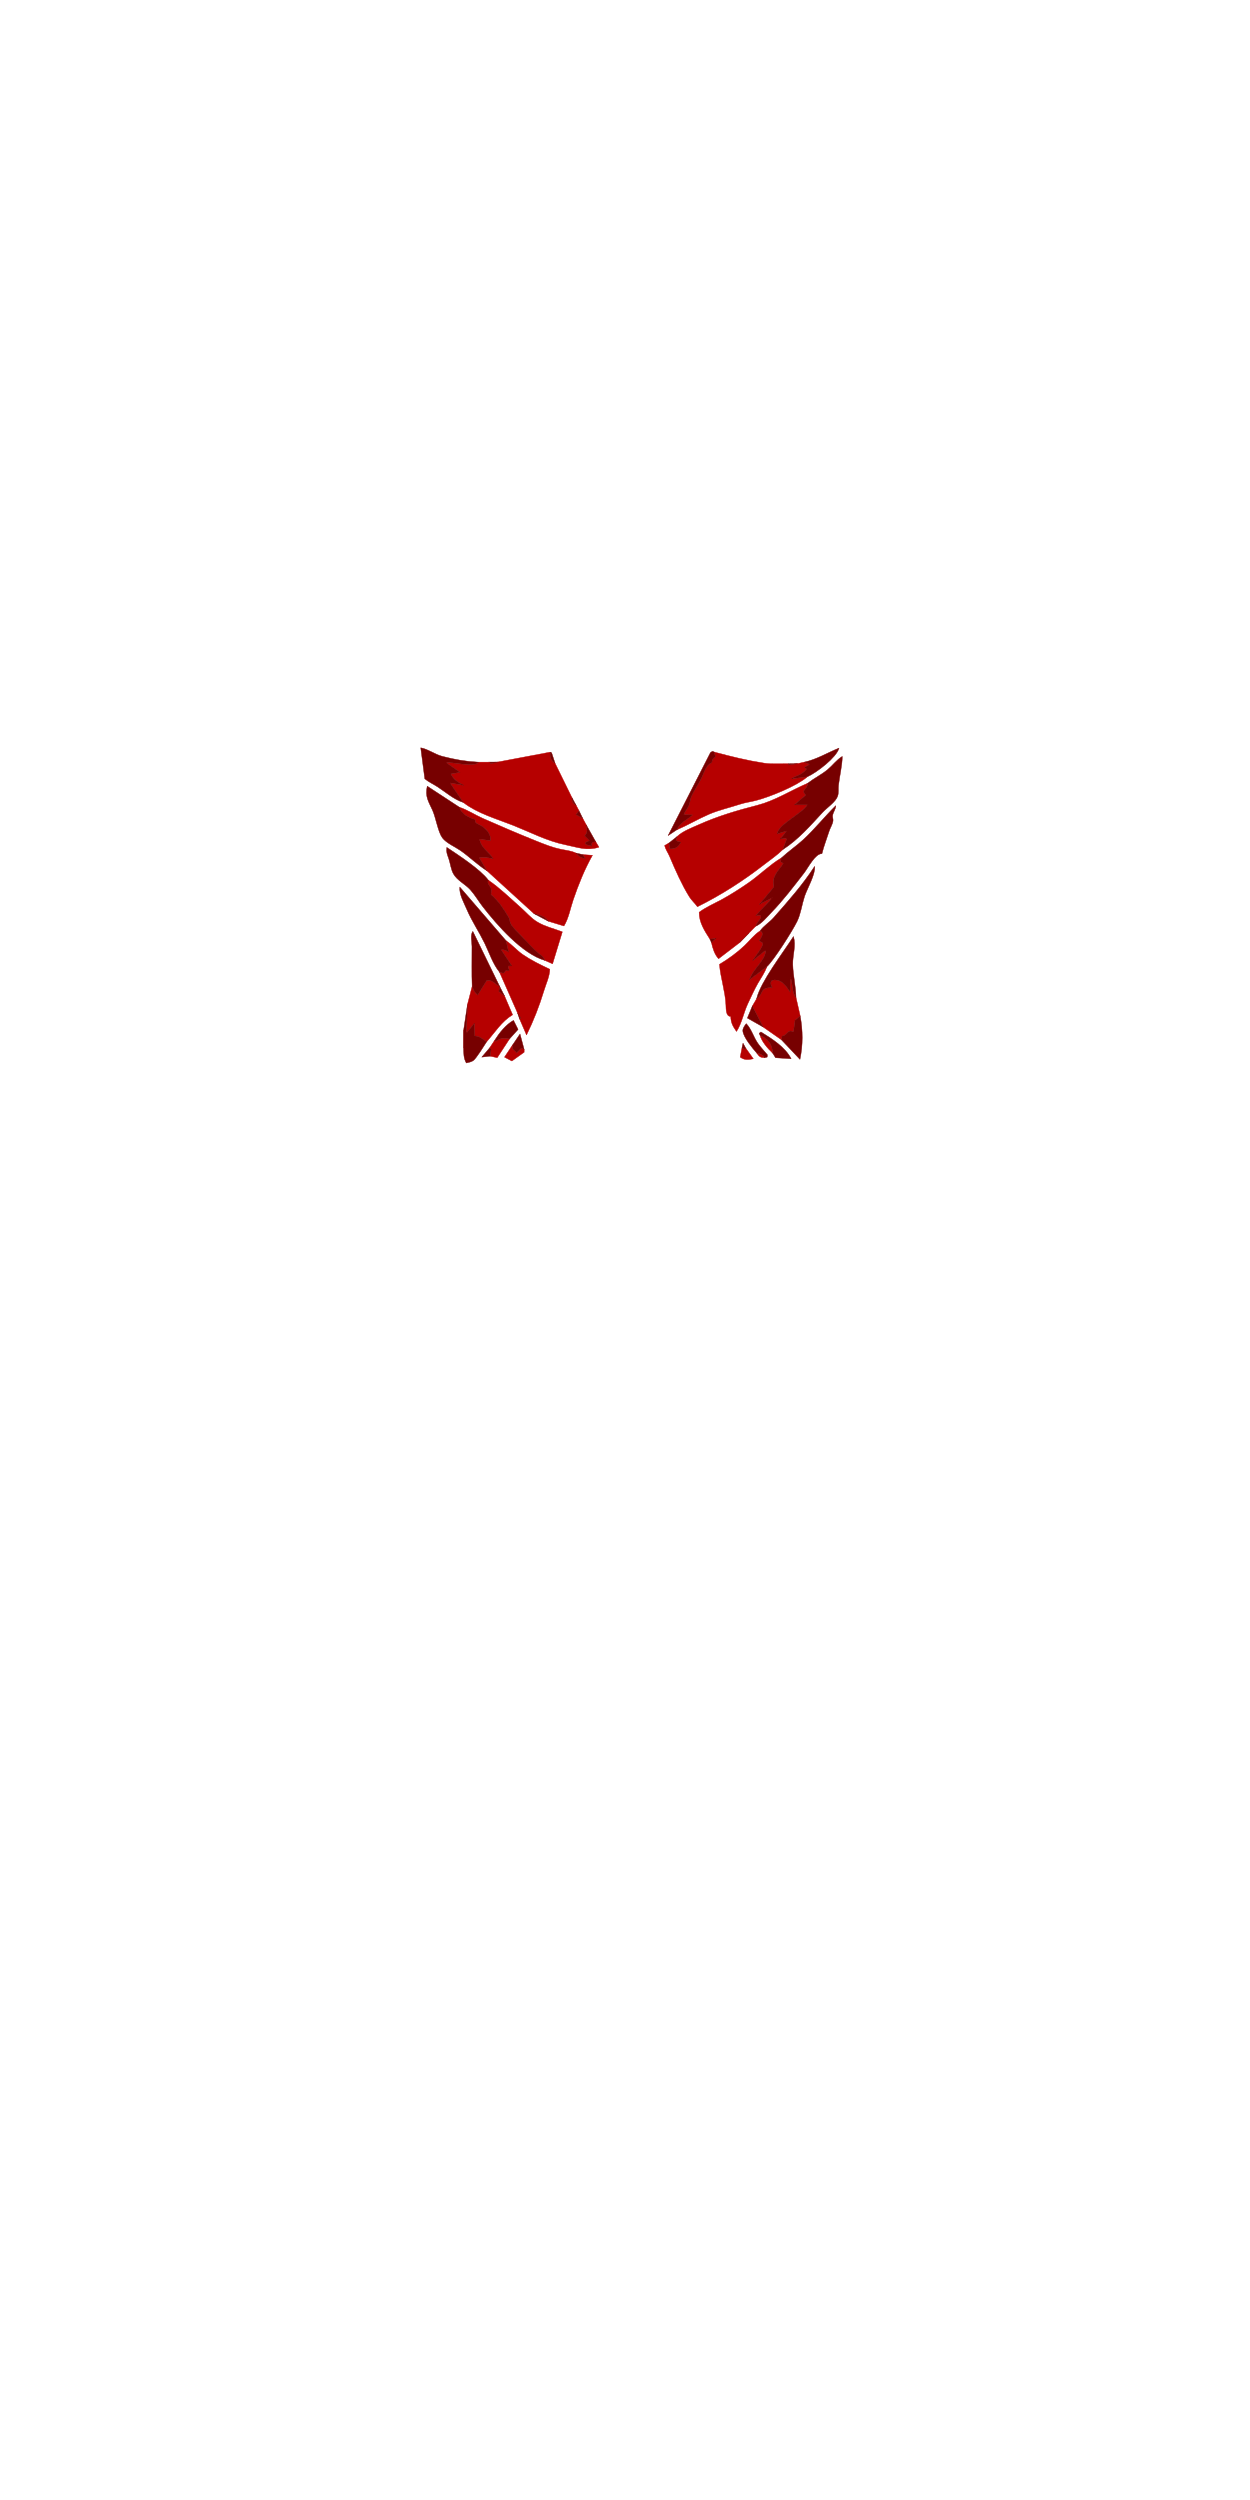
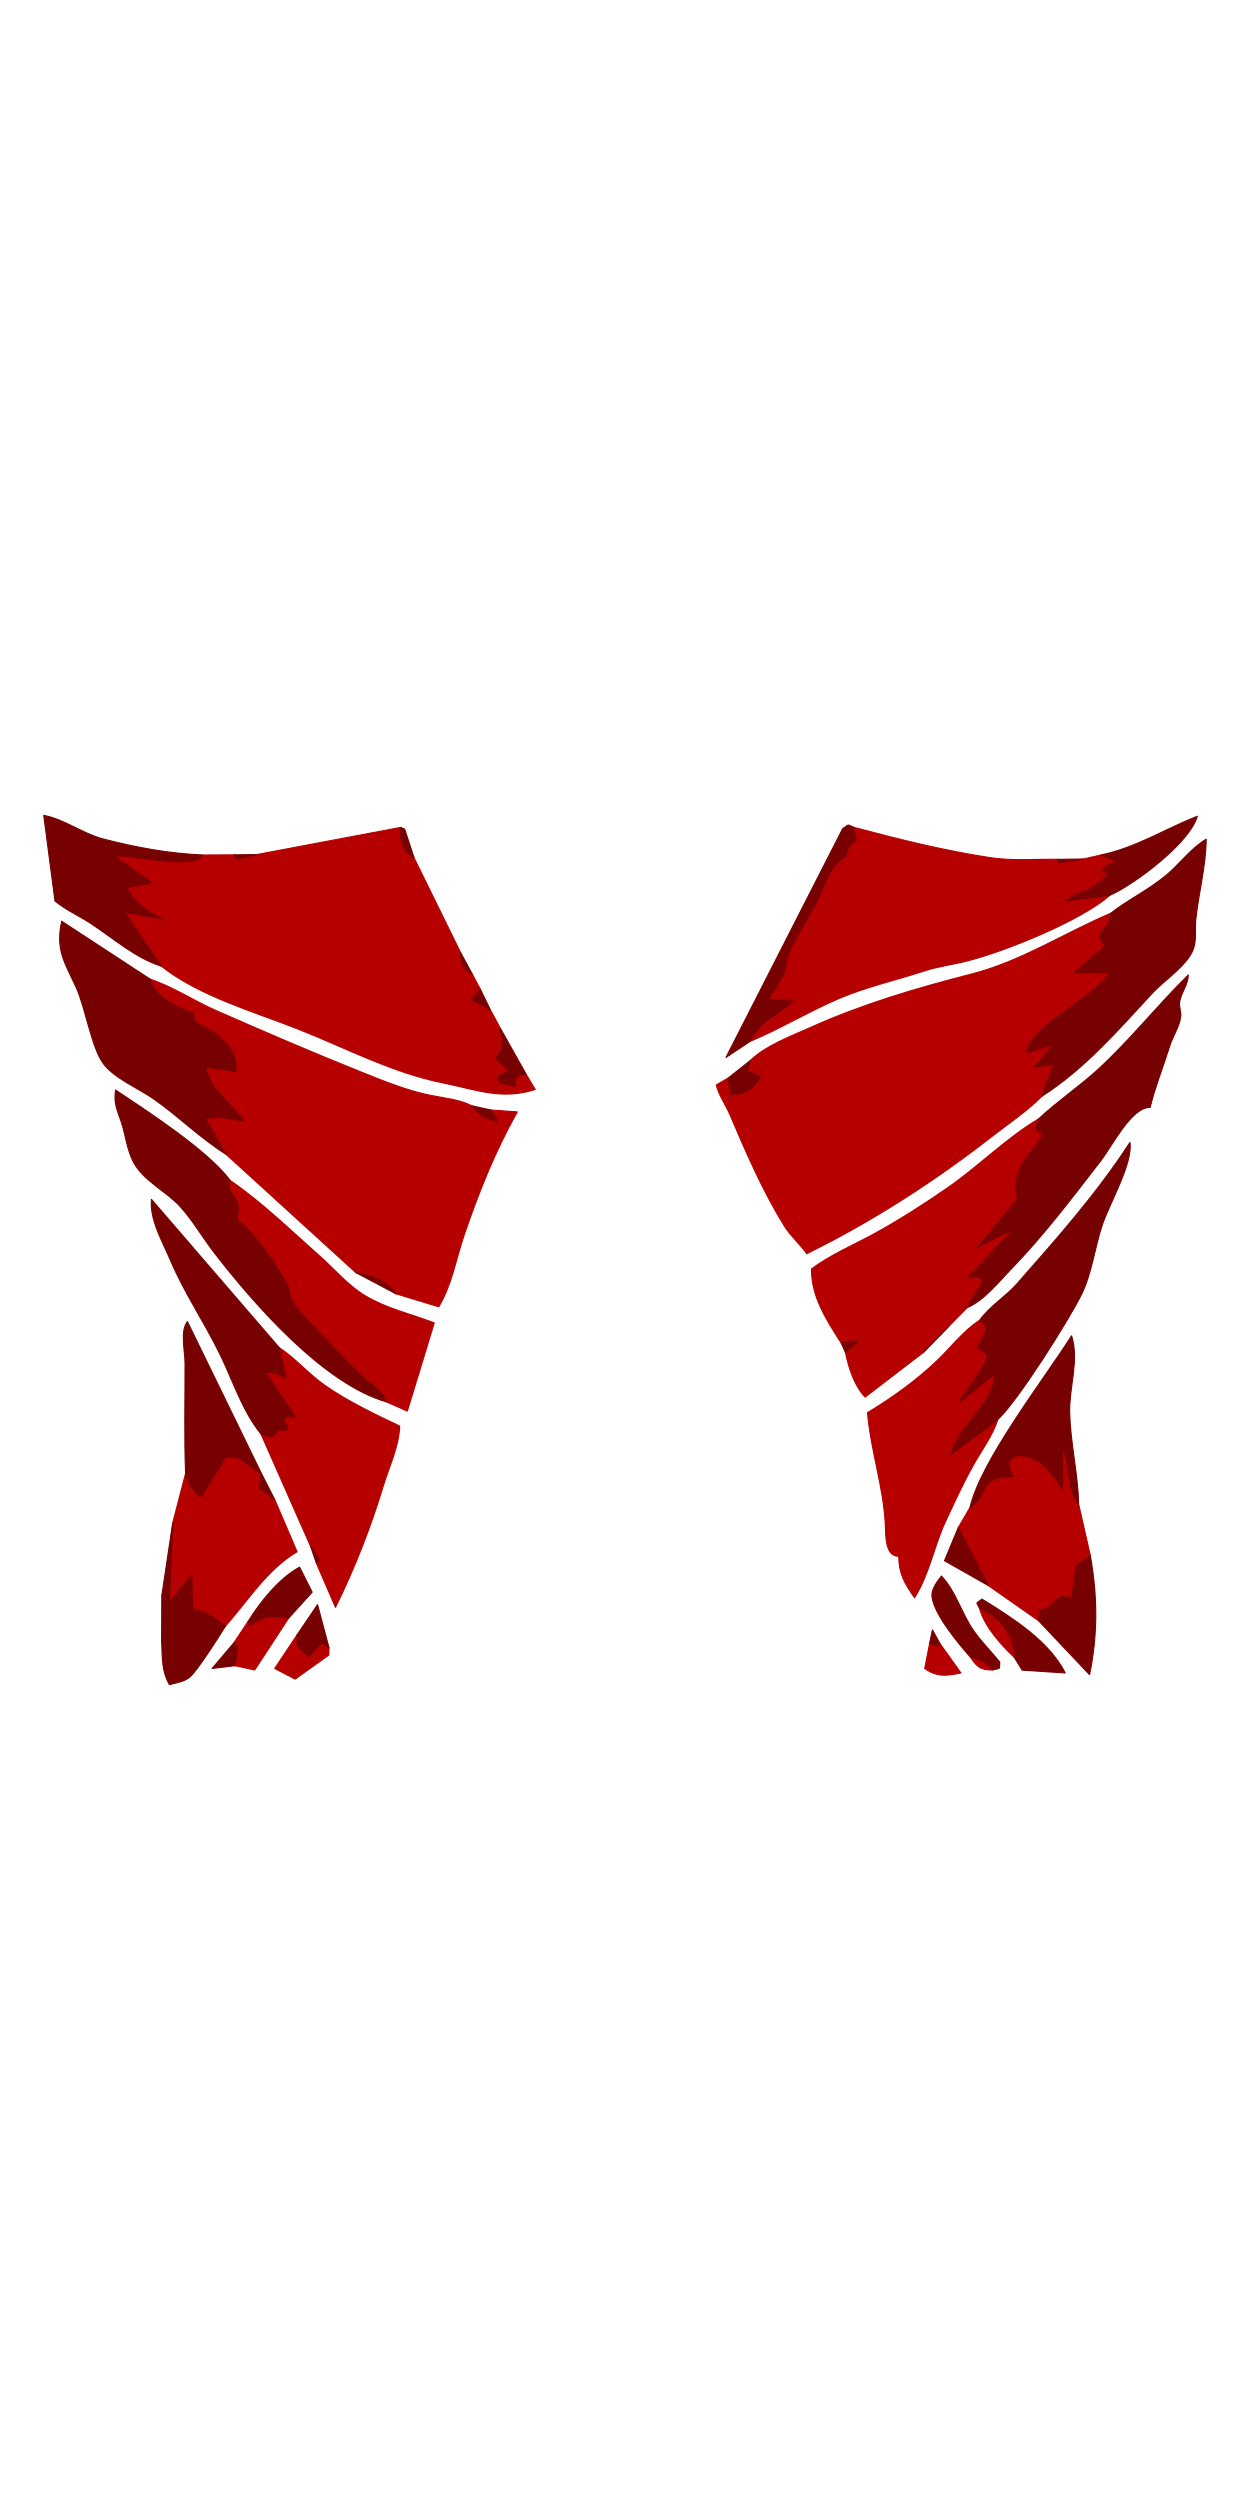
<svg xmlns="http://www.w3.org/2000/svg" viewBox="0 0 768 1536" width="768" height="1536">
-   <path d="M338 462.12C337.85 465.25 338.36 467.34 341.01 468.92C344.46 475.94 347.91 482.96 351.36 489.98C351.43 492.51 351.91 493.46 354 494.85C354.58 495.94 355.17 497.04 355.75 498.13C355.13 498.92 354.5 499.71 353.88 500.5C355.25 501.25 356.62 502 358 502.76C358.75 504.14 359.5 505.53 360.25 506.92C360.6 509.82 361.32 511.15 359.25 513.5C360.25 514.5 361.25 515.5 362.25 516.5C357.21 518.01 360.3 519.28 363.5 519.8C363.58 517.44 363.5 517.41 365.99 517.14C366.66 518.26 367.33 519.38 368 520.5C360.59 522.93 354.77 520.53 347.48 519.05C336.09 516.74 326.14 511.41 315.4 507.14C305.35 503.15 293.26 499.78 284.7 493.04C281.97 489.03 279.23 485.01 276.5 481C279.33 481.5 282.17 482 285 482.5C281.66 480.83 278.58 478.89 277 475.5C278.89 475.17 280.78 474.83 282.67 474.5C279.82 472.5 276.97 470.5 274.13 468.5C278.51 468.11 291.69 471.76 294 468.27C296.32 468.25 298.65 468.24 300.97 468.23C301.15 468.54 301.32 468.86 301.5 469.18C302.98 468.84 304.46 468.5 305.94 468.17C316.63 466.15 327.31 464.14 338 462.12ZM438.89 462.08C448.98 464.77 459.23 467.33 469.54 468.88C474.35 469.6 479.5 469.16 484.34 469.23C484.39 469.49 484.45 469.74 484.5 470C486.36 469.72 488.22 469.45 490.08 469.17C491.42 468.87 492.75 468.56 494.08 468.26C495.22 468.72 496.36 469.19 497.5 469.65C496.98 469.97 494.52 471.02 494.34 471.55C494.23 471.87 495.43 472.11 495.41 472.49C495.37 473.15 493.19 474.78 492.66 475.15C490.62 476.55 488.21 476.91 486.33 478.5C489.57 478.08 492.8 477.66 496.03 477.24C489.7 482.86 472.78 489.69 464.43 491.83C461.15 492.68 457.8 493.07 454.57 494.14C448.36 496.17 441.72 497.66 435.72 500.22C428.96 503.11 422.58 506.99 415.84 509.81C417.98 505.07 421.99 504.1 425.5 500.67C423.71 500.61 421.92 500.56 420.13 500.5C420.92 498.42 422.44 496.82 423.31 494.8C423.98 493.27 423.91 491.58 424.56 490.01C426.31 485.75 429.25 481.86 431.2 477.65C432.9 473.99 433.66 470.42 437.33 468.5C437.56 466.6 437.89 466.16 439.5 465C439.3 464.03 439.1 463.05 438.89 462.08ZM496.16 481.28C496.08 485.44 491.82 484.95 495 488.5C492.69 490.5 490.39 492.5 488.08 494.5C490.72 494.5 493.36 494.5 496 494.5C492.31 500.24 478.04 506.53 477.5 512.33C479.47 511.72 481.44 511.11 483.42 510.5C482.03 512.17 480.64 513.83 479.25 515.5C480.67 515.33 482.08 515.17 483.5 515C482.64 517.33 481.78 519.66 480.93 521.98C477.54 525.38 473.44 528.11 469.64 531.07C456.74 541.1 443.19 549.83 428.5 557.09C427.01 554.99 424.9 553.17 423.55 551C418.78 543.34 414.91 534.43 411.39 526.14C410.38 523.78 408.97 522.01 408.34 519.5C409.23 518.98 410.12 518.47 411 517.95C411.17 519.16 411.33 520.36 411.5 521.57C415.03 521.56 416.56 520.66 418.25 517.5C417.25 517.17 416.25 516.83 415.25 516.5C415.49 515.67 415.73 514.83 415.98 514C419.45 510.68 424.82 508.71 429.24 506.73C440.99 501.45 452.87 497.96 465.31 494.76C476.31 491.93 485.87 485.65 496.16 481.28ZM282.24 495.95C287.19 497.57 291.84 500.69 296.66 502.82C307.56 507.63 318.62 512.38 329.69 516.81C334.47 518.72 339.53 520.78 344.59 521.8C347.75 522.45 350.96 522.69 353.89 524.14C355.38 526.08 357.1 527.2 359.6 527.5C359.11 526.69 358.62 525.88 358.13 525.08C360.08 525.22 362.04 525.36 364 525.5C359.14 534.11 355.44 543.37 352.24 552.7C350.42 558.01 349.43 564.11 346.5 568.92C343.31 567.95 340.12 566.98 336.92 566.01C335.19 563.14 331.3 562.01 328.01 561.28C318.38 552.5 308.75 543.72 299.11 534.94C297.58 532.3 296.04 529.65 294.5 527C297.82 526.26 299.69 527.17 303 527.5C300.06 522.99 295.59 521.02 294.6 515.5C296.84 515.83 299.09 516.17 301.33 516.5C301.68 512.81 299.51 510.09 296.6 507.93C294.57 506.42 291.25 506 292 503.5C288 502.34 283.53 500.12 282.24 495.95ZM480.17 527.05C479.39 529.34 479.2 529.41 481.25 530.5C478.01 535.31 473.86 538.53 475.5 544.88C472.5 548.48 469.5 552.08 466.5 555.69C469.2 554.29 471.9 552.9 474.6 551.5C471.2 555.17 467.8 558.83 464.4 562.5C471.19 561.43 465.12 566.06 464.21 569.13C462.85 570.52 461.49 571.9 460.13 573.28C458.23 575.23 456.34 577.17 454.44 579.12C450.12 582.43 445.81 585.73 441.5 589.04C439.13 586.58 437.83 582.58 437.12 579.11C438.08 578.24 439.04 577.37 440 576.5C438.72 576.67 437.45 576.83 436.17 577C432.8 571.74 429.52 566.69 429.55 560.5C433.72 557.36 438.7 555.27 443.29 552.78C448.93 549.7 454.6 546.07 459.88 542.41C466.8 537.62 472.97 531.32 480.17 527.05ZM300.04 540.78C307.09 545.6 313.51 551.9 319.92 557.56C323.29 560.54 326.18 564.08 330.07 566.43C334.93 569.37 340.3 570.5 345.5 572.52C343.5 579.07 341.5 585.62 339.5 592.17C337.94 591.48 336.38 590.78 334.82 590.09C333.83 587.24 331.41 586.34 329.22 584.26C325.31 580.57 321.74 576.35 317.93 572.55C316.5 571.12 314.31 568.89 313.54 567.01C313.08 565.87 313.34 564.97 312.64 563.77C309.52 558.48 306.36 553.58 301.63 549.5C301.63 548.6 301.97 547.48 301.84 546.57C301.45 543.89 298.91 543.34 300.04 540.78ZM466.98 571.96C469.85 573.33 467.71 575.63 466.5 578C466.82 578.27 468.42 579.09 468.63 579.58C469.32 581.23 463.23 588.44 462.5 590.25C465.17 588.1 467.83 585.95 470.5 583.8C470.16 590.41 462.26 595.51 460.5 601.92C464.03 599.28 467.56 596.65 471.08 594.01C469.9 597.65 467.51 600.81 465.63 604.16C463.35 608.21 461.34 612.62 459.38 616.83C456.88 622.21 455.71 628.83 452.5 633.74C450.29 630.52 449.05 628.51 448.98 624.5C445.92 624.54 446.11 619.89 446 617.5C445.6 608.95 442.72 600.89 442.03 592.5C447.44 589.27 452.89 585.33 457.46 580.98C460.59 578.01 463.37 574.25 466.98 571.96ZM310.96 578.02C314.59 580.39 317.52 583.91 321.11 586.42C326.17 589.94 332.23 592.86 337.8 595.5C337.66 600.02 335.53 604.3 334.21 608.65C331.29 618.22 327.91 626.88 323.5 635.88C322.07 632.58 320.65 629.29 319.22 625.99C319.48 625.83 319.74 625.66 320 625.5C319.32 624.44 318.64 623.38 317.97 622.33C314.27 613.96 310.58 605.59 306.88 597.22C307.42 597.4 308.84 597.99 309.4 597.85C310.17 597.66 310.15 596.7 310.82 596.39C311.34 596.16 312.48 596.83 312.75 596.18C313.12 595.28 311.51 594.28 312.51 593.48C312.63 593.39 314.23 593.51 314.5 593.44C312.32 590.13 310.13 586.81 307.95 583.5C309.97 583.45 310.64 583.79 312.5 585C311.99 582.67 311.48 580.35 310.96 578.02ZM489.07 612.9C489.93 616.68 490.79 620.47 491.65 624.25C490.6 625.08 489.55 625.92 488.5 626.75C488.17 629.13 487.83 631.5 487.5 633.88C483.46 632.29 484.48 635.71 480.5 636.63C480.38 637.37 480.26 638.11 480.14 638.86C476.4 636.24 472.66 633.63 468.93 631.02C466.71 626.71 464.48 622.4 462.26 618.1C463.13 616.62 463.99 615.14 464.86 613.66C469.57 610.56 466.24 606.72 474.5 606.75C472.71 603.96 473.39 601.43 477.31 602.18C481.21 602.92 483.52 606.65 485.5 609.67C485.5 606.51 485.5 603.36 485.5 600.2C487.32 604.34 486.28 609.48 489.07 612.9ZM307 606.07C306.84 607.11 306.67 608.16 306.5 609.2C307.65 610.09 308.81 610.99 309.96 611.88C311.62 615.75 313.28 619.63 314.94 623.5C308.24 627.47 304 634.42 298.99 640.06C296.23 638.23 294.89 636.61 291.67 636.5C291.61 633.89 291.56 631.28 291.5 628.67C289.83 630.71 288.17 632.76 286.5 634.8C286.74 628.9 286.98 623 287.23 617.1C288.18 613.41 289.14 609.73 290.1 606.04C291.08 608.34 291.36 609.72 293.5 611.33C295.33 608.39 297.17 605.44 299 602.5C302.97 601.8 303.64 604.55 307 606.07ZM284.85 632.98C284.83 636.6 284.81 640.22 284.79 643.84C284.81 640.22 284.83 636.6 284.85 632.98ZM466.98 636.08C471.9 638.28 474.49 641.61 474.74 647.04C471.76 644.25 468.02 640.04 466.98 636.08ZM313.04 638.31C310.53 642.15 308.01 646 305.5 649.84C304.05 649.52 302.6 649.2 301.14 648.89C301.35 647.42 301.55 645.96 301.75 644.5C301.45 644.28 301.15 644.05 300.84 643.83C301.9 642.24 302.95 640.65 304 639.07C304.17 639.34 304.33 639.61 304.5 639.88C307.82 637.64 309.25 637.64 313.04 638.31ZM314.94 642.03C314.96 642.85 314.98 643.68 315 644.5C315.83 645.27 316.67 646.03 317.5 646.8C318.5 645.82 319.5 644.83 320.5 643.85C321.02 644.2 321.53 644.55 322.05 644.9C322.04 645.43 322.03 645.97 322.03 646.5C319.52 648.29 317.01 650.09 314.5 651.88C312.99 651.09 311.47 650.29 309.96 649.5C311.62 647.01 313.28 644.52 314.94 642.03ZM455.88 643.86C456.42 644.1 456.96 644.34 457.5 644.58C457.73 644.38 457.96 644.18 458.18 643.97C459.74 646.15 461.29 648.32 462.84 650.5C459.65 651.17 457.48 651.46 454.78 649.5C455.15 647.62 455.51 645.74 455.88 643.86ZM465 647.03C467.26 647.43 468.45 647.96 469.89 649.84C467.25 649.85 466.45 649.21 465 647.03Z" fill="#b60000" fill-rule="evenodd" stroke="#b60000" stroke-width="0.25" stroke-linejoin="round" />
-   <path d="M294 468.27C291.69 471.76 278.51 468.11 274.13 468.5C276.97 470.5 279.82 472.5 282.67 474.5C280.78 474.83 278.89 475.17 277 475.5C278.58 478.89 281.66 480.83 285 482.5C282.17 482 279.33 481.5 276.5 481C279.23 485.01 281.97 489.03 284.7 493.04C278.73 491.1 274.14 486.9 268.98 483.52C266.32 481.78 263.45 480.53 261 478.5C260.17 472.15 259.33 465.79 258.5 459.44C263.01 460.26 267.15 463.5 271.76 464.7C279.2 466.62 286.28 467.93 294 468.27ZM496.03 477.24C492.8 477.66 489.57 478.08 486.33 478.5C488.21 476.91 490.62 476.55 492.66 475.15C493.19 474.78 495.37 473.15 495.41 472.49C495.43 472.11 494.23 471.87 494.34 471.55C494.52 471.02 496.98 469.97 497.5 469.65C496.36 469.19 495.22 468.72 494.08 468.26C501.84 466.62 508.28 462.5 515.5 459.63C513.96 465.39 501.67 474.76 496.03 477.24ZM438.89 462.08C439.1 463.05 439.3 464.03 439.5 465C437.89 466.16 437.56 466.6 437.33 468.5C433.66 470.42 432.9 473.99 431.2 477.65C429.25 481.86 426.31 485.75 424.56 490.01C423.91 491.58 423.98 493.27 423.31 494.8C422.44 496.82 420.92 498.42 420.13 500.5C421.92 500.56 423.71 500.61 425.5 500.67C421.99 504.1 417.98 505.07 415.84 509.81C414.06 511 412.28 512.18 410.5 513.37C419.17 496.38 427.83 479.39 436.5 462.4C437.93 461.57 437.33 461.27 438.89 462.08ZM338 462.12C338.3 462.25 338.61 462.37 338.91 462.5C339.61 464.64 340.31 466.78 341.01 468.92C338.36 467.34 337.85 465.25 338 462.12ZM480.93 521.98C481.78 519.66 482.64 517.33 483.5 515C482.08 515.17 480.67 515.33 479.25 515.5C480.64 513.83 482.03 512.17 483.42 510.5C481.44 511.11 479.47 511.72 477.5 512.33C478.04 506.53 492.31 500.24 496 494.5C493.36 494.5 490.72 494.5 488.08 494.5C490.39 492.5 492.69 490.5 495 488.5C491.82 484.95 496.08 485.44 496.16 481.28C500.08 478.23 504.55 476.09 508.4 472.93C511.6 470.31 513.97 466.85 517.5 464.74C517.42 470.64 515.84 476.6 515.18 482.51C514.94 484.7 515.38 487.09 514.64 489.19C513.38 492.79 508.08 496.24 505.51 499.02C497.96 507.18 490.4 515.95 480.93 521.98ZM300.97 468.23C302.63 468.21 304.28 468.19 305.94 468.17C304.46 468.5 302.98 468.84 301.5 469.18C301.32 468.86 301.15 468.54 300.97 468.23ZM484.34 469.23C486.26 469.21 488.17 469.19 490.08 469.17C488.22 469.45 486.36 469.72 484.5 470C484.45 469.74 484.39 469.49 484.34 469.23ZM282.24 495.95C283.53 500.12 288 502.34 292 503.5C291.25 506 294.57 506.42 296.6 507.93C299.51 510.09 301.68 512.81 301.33 516.5C299.09 516.17 296.84 515.83 294.6 515.5C295.59 521.02 300.06 522.99 303 527.5C299.69 527.17 297.82 526.26 294.5 527C296.04 529.65 297.58 532.3 299.11 534.94C293.37 531.37 288.49 526.43 282.92 522.56C279.63 520.27 274.17 517.98 271.78 514.74C269.13 511.16 267.78 502.26 265.72 497.75C263.22 492.29 261.07 489.44 262.5 483.03C269.08 487.33 275.66 491.64 282.24 495.95ZM351.36 489.98C352.24 491.6 353.12 493.22 354 494.85C351.91 493.46 351.43 492.51 351.36 489.98ZM464.21 569.13C465.12 566.06 471.19 561.43 464.4 562.5C467.8 558.83 471.2 555.17 474.6 551.5C471.9 552.9 469.2 554.29 466.5 555.69C469.5 552.08 472.5 548.48 475.5 544.88C473.86 538.53 478.01 535.31 481.25 530.5C479.2 529.41 479.39 529.34 480.17 527.05C484.37 523.09 489.22 519.87 493.46 515.97C500.62 509.38 506.59 501.79 513.5 495C513.44 497.26 511.96 498.74 511.57 501C511.38 502.1 511.97 503.17 511.81 504.34C511.53 506.5 510.01 508.71 509.37 510.8C507.96 515.35 506.11 519.89 505 524.5C500.86 524.37 496.49 533.18 493.98 536.42C487.58 544.67 481.31 553.01 474.02 560.52C471.13 563.5 468 567.53 464.21 569.13ZM355.75 498.13C356.5 499.67 357.25 501.21 358 502.76C356.62 502 355.25 501.25 353.88 500.5C354.5 499.71 355.13 498.92 355.75 498.13ZM360.25 506.92C362.17 510.32 364.08 513.73 365.99 517.14C363.5 517.41 363.58 517.44 363.5 519.8C360.3 519.28 357.21 518.01 362.25 516.5C361.25 515.5 360.25 514.5 359.25 513.5C361.32 511.15 360.6 509.82 360.25 506.92ZM415.98 514C415.73 514.83 415.49 515.67 415.25 516.5C416.25 516.83 417.25 517.17 418.25 517.5C416.56 520.66 415.03 521.56 411.5 521.57C411.33 520.36 411.17 519.16 411 517.95C412.66 516.63 414.32 515.32 415.98 514ZM300.04 540.78C298.91 543.34 301.45 543.89 301.84 546.57C301.97 547.48 301.63 548.6 301.63 549.5C306.36 553.58 309.52 558.48 312.64 563.77C313.34 564.97 313.08 565.87 313.54 567.01C314.31 568.89 316.5 571.12 317.93 572.55C321.74 576.35 325.31 580.57 329.22 584.26C331.41 586.34 333.83 587.24 334.82 590.09C320.82 586.1 305.3 568.24 296.54 556.94C293.94 553.59 291.76 549.74 288.91 546.6C285.86 543.24 280.85 540.93 278.59 536.88C277.06 534.15 276.75 530.65 275.76 527.71C274.8 524.88 274.08 523.63 274.5 520.63C281.62 525.38 295.14 534.15 300.04 540.78ZM353.89 524.14C355.3 524.45 356.71 524.76 358.13 525.08C358.62 525.88 359.11 526.69 359.6 527.5C357.1 527.2 355.38 526.08 353.89 524.14ZM471.08 594.01C467.56 596.65 464.03 599.28 460.5 601.92C462.26 595.51 470.16 590.41 470.5 583.8C467.83 585.95 465.17 588.1 462.5 590.25C463.23 588.44 469.32 581.23 468.63 579.58C468.42 579.09 466.82 578.27 466.5 578C467.71 575.63 469.85 573.33 466.98 571.96C469.22 568.8 472.73 566.74 475.32 563.81C484.19 553.75 493.2 543.61 500.5 532.31C501.19 536.94 495.94 545.89 494.31 550.76C492.64 555.77 492.03 561.47 489.68 566.21C486.8 572.03 475.47 589.97 471.08 594.01ZM310.96 578.02C311.48 580.35 311.99 582.67 312.5 585C310.64 583.79 309.97 583.45 307.95 583.5C310.13 586.81 312.32 590.13 314.5 593.44C314.23 593.51 312.63 593.39 312.51 593.48C311.51 594.28 313.12 595.28 312.75 596.18C312.48 596.83 311.34 596.16 310.82 596.39C310.15 596.7 310.17 597.66 309.4 597.85C308.84 597.99 307.42 597.4 306.88 597.22C302.9 592.41 300.58 585.32 297.84 579.65C294.39 572.52 289.88 565.97 286.8 558.71C285.01 554.51 282.05 549.46 282.5 545C291.99 556.01 301.48 567.02 310.96 578.02ZM328.01 561.28C331.3 562.01 335.19 563.14 336.92 566.01C333.95 564.43 330.98 562.86 328.01 561.28ZM307 606.07C303.64 604.55 302.97 601.8 299 602.5C297.17 605.44 295.33 608.39 293.5 611.33C291.36 609.72 291.08 608.34 290.1 606.04C289.79 597.89 290 589.66 289.98 581.5C289.97 578.65 288.85 574.45 290.5 572.22C296 583.5 301.5 594.79 307 606.07ZM460.13 573.28C458.23 575.23 456.34 577.17 454.44 579.12C456.34 577.17 458.23 575.23 460.13 573.28ZM489.07 612.9C486.28 609.48 487.32 604.34 485.5 600.2C485.5 603.36 485.5 606.51 485.5 609.67C483.52 606.65 481.21 602.92 477.31 602.18C473.39 601.43 472.71 603.96 474.5 606.75C466.24 606.72 469.57 610.56 464.86 613.66C467.26 603.2 481.32 585.14 487.5 575.39C489.22 580.85 486.94 586.82 487.07 592.5C487.23 599.3 488.92 606.07 489.07 612.9ZM437.12 579.11C436.81 578.41 436.49 577.7 436.17 577C437.45 576.83 438.72 576.67 440 576.5C439.04 577.37 438.08 578.24 437.12 579.11ZM307 606.07C307.99 608.01 308.98 609.94 309.96 611.88C308.81 610.99 307.65 610.09 306.5 609.2C306.67 608.16 306.84 607.11 307 606.07ZM287.23 617.1C286.98 623 286.74 628.9 286.5 634.8C288.17 632.76 289.83 630.71 291.5 628.67C291.56 631.28 291.61 633.89 291.67 636.5C294.89 636.61 296.23 638.23 298.99 640.06C297.63 642.27 292.62 650.17 290.98 651.47C289.72 652.47 287.98 652.71 286.5 653.1C284.79 650.12 284.93 647.23 284.79 643.84C284.81 640.22 284.83 636.6 284.85 632.98C285.64 627.69 286.43 622.39 287.23 617.1ZM462.26 618.1C464.48 622.4 466.71 626.71 468.93 631.02C465.68 629.18 462.43 627.34 459.18 625.5C460.21 623.03 461.23 620.56 462.26 618.1ZM317.97 622.33C318.64 623.38 319.32 624.44 320 625.5C319.74 625.66 319.48 625.83 319.22 625.99C318.8 624.77 318.38 623.55 317.97 622.33ZM491.65 624.25C493.27 633.22 493.37 641.92 491.5 650.88C487.71 646.87 483.93 642.86 480.14 638.86C480.26 638.11 480.38 637.37 480.5 636.63C484.48 635.71 483.46 632.29 487.5 633.88C487.83 631.5 488.17 629.13 488.5 626.75C489.55 625.92 490.6 625.08 491.65 624.25ZM313.04 638.31C309.25 637.64 307.82 637.64 304.5 639.88C304.33 639.61 304.17 639.34 304 639.07C306.79 634.6 310.86 629.48 315.5 626.93C316.43 628.79 317.37 630.64 318.3 632.5C316.55 634.44 314.79 636.37 313.04 638.31ZM469.89 649.84C468.45 647.96 467.26 647.43 465 647.03C462.42 644.12 456.79 637.4 456.4 633.47C456.23 631.79 457.59 630.1 458.5 628.92C461.71 632.31 462.93 637.08 465.56 640.92C467.25 643.39 469.59 645.75 471.5 648.08C471.32 649.93 471.85 649.3 469.89 649.84ZM474.74 647.04C474.49 641.61 471.9 638.28 466.98 636.08C466.07 634.33 466.26 635.25 467.5 634.03C474.18 638.15 482.44 643.32 486.08 650.5C482.88 650.29 479.69 650.09 476.5 649.88C475.91 648.94 475.33 647.99 474.74 647.04ZM322.05 644.9C321.53 644.55 321.02 644.2 320.5 643.85C319.5 644.83 318.5 645.82 317.5 646.8C316.67 646.03 315.83 645.27 315 644.5C314.98 643.68 314.96 642.85 314.94 642.03C316.46 639.78 317.98 637.53 319.5 635.28C320.35 638.48 321.2 641.69 322.05 644.9ZM458.18 643.97C457.96 644.18 457.73 644.38 457.5 644.58C456.96 644.34 456.42 644.1 455.88 643.86C456.08 642.88 456.29 641.9 456.5 640.92C457.06 641.94 457.62 642.95 458.18 643.97ZM300.84 643.83C301.15 644.05 301.45 644.28 301.75 644.5C301.55 645.96 301.35 647.42 301.14 648.89C299.43 649.09 297.72 649.3 296.01 649.5C297.62 647.61 299.23 645.72 300.84 643.83Z" fill="#770000" fill-rule="evenodd" stroke="#770000" stroke-width="0.25" stroke-linejoin="round" />
+   <g transform="translate(-685.981,-766.017) scale(2.757683)">
+     <path d="M338 462.12C337.85 465.25 338.36 467.34 341.01 468.92C344.46 475.94 347.91 482.96 351.36 489.98C351.43 492.51 351.91 493.46 354 494.85C354.58 495.94 355.17 497.04 355.75 498.13C355.13 498.92 354.5 499.71 353.88 500.5C355.25 501.25 356.62 502 358 502.76C358.75 504.14 359.5 505.53 360.25 506.92C360.6 509.82 361.32 511.15 359.25 513.5C360.25 514.5 361.25 515.5 362.25 516.5C357.21 518.01 360.3 519.28 363.5 519.8C363.58 517.44 363.5 517.41 365.99 517.14C366.66 518.26 367.33 519.38 368 520.5C360.59 522.93 354.77 520.53 347.48 519.05C336.09 516.74 326.14 511.41 315.4 507.14C305.35 503.15 293.26 499.78 284.7 493.04C281.97 489.03 279.23 485.01 276.5 481C279.33 481.5 282.17 482 285 482.5C281.66 480.83 278.58 478.89 277 475.5C278.89 475.17 280.78 474.83 282.67 474.5C279.82 472.5 276.97 470.5 274.13 468.5C278.51 468.11 291.69 471.76 294 468.27C296.32 468.25 298.65 468.24 300.97 468.23C301.15 468.54 301.32 468.86 301.5 469.18C302.98 468.84 304.46 468.5 305.94 468.17C316.63 466.15 327.31 464.14 338 462.12ZM438.89 462.08C448.98 464.77 459.23 467.33 469.54 468.88C474.35 469.6 479.5 469.16 484.34 469.23C484.39 469.49 484.45 469.74 484.5 470C486.36 469.72 488.22 469.45 490.08 469.17C491.42 468.87 492.75 468.56 494.08 468.26C495.22 468.72 496.36 469.19 497.5 469.65C496.98 469.97 494.52 471.02 494.34 471.55C494.23 471.87 495.43 472.11 495.41 472.49C495.37 473.15 493.19 474.78 492.66 475.15C490.62 476.55 488.21 476.91 486.33 478.5C489.57 478.08 492.8 477.66 496.03 477.24C489.7 482.86 472.78 489.69 464.43 491.83C461.15 492.68 457.8 493.07 454.57 494.14C448.36 496.17 441.72 497.66 435.72 500.22C428.96 503.11 422.58 506.99 415.84 509.81C417.98 505.07 421.99 504.1 425.5 500.67C423.71 500.61 421.92 500.56 420.13 500.5C420.92 498.42 422.44 496.82 423.31 494.8C423.98 493.27 423.91 491.58 424.56 490.01C426.31 485.75 429.25 481.86 431.2 477.65C432.9 473.99 433.66 470.42 437.33 468.5C437.56 466.6 437.89 466.16 439.5 465C439.3 464.03 439.1 463.05 438.89 462.08ZM496.16 481.28C496.08 485.44 491.82 484.95 495 488.5C492.69 490.5 490.39 492.5 488.08 494.5C490.72 494.5 493.36 494.5 496 494.5C492.31 500.24 478.04 506.53 477.5 512.33C479.47 511.72 481.44 511.11 483.42 510.5C482.03 512.17 480.64 513.83 479.25 515.5C480.67 515.33 482.08 515.17 483.5 515C482.64 517.33 481.78 519.66 480.93 521.98C477.54 525.38 473.44 528.11 469.64 531.07C456.74 541.1 443.19 549.83 428.5 557.09C427.01 554.99 424.9 553.17 423.55 551C418.78 543.34 414.91 534.43 411.39 526.14C410.38 523.78 408.97 522.01 408.34 519.5C409.23 518.98 410.12 518.47 411 517.95C411.17 519.16 411.33 520.36 411.5 521.57C415.03 521.56 416.56 520.66 418.25 517.5C417.25 517.17 416.25 516.83 415.25 516.5C415.49 515.67 415.73 514.83 415.98 514C419.45 510.68 424.82 508.71 429.24 506.73C440.99 501.45 452.87 497.96 465.31 494.76C476.31 491.93 485.87 485.65 496.16 481.28ZM282.24 495.95C287.19 497.57 291.84 500.69 296.66 502.82C307.56 507.63 318.62 512.38 329.69 516.81C334.47 518.72 339.53 520.78 344.59 521.8C347.75 522.45 350.96 522.69 353.89 524.14C355.38 526.08 357.1 527.2 359.6 527.5C359.11 526.69 358.62 525.88 358.13 525.08C360.08 525.22 362.04 525.36 364 525.5C359.14 534.11 355.44 543.37 352.24 552.7C350.42 558.01 349.43 564.11 346.5 568.92C343.31 567.95 340.12 566.98 336.92 566.01C335.19 563.14 331.3 562.01 328.01 561.28C318.38 552.5 308.75 543.72 299.11 534.94C297.58 532.3 296.04 529.65 294.5 527C297.82 526.26 299.69 527.17 303 527.5C300.06 522.99 295.59 521.02 294.6 515.5C296.84 515.83 299.09 516.17 301.33 516.5C301.68 512.81 299.51 510.09 296.6 507.93C294.57 506.42 291.25 506 292 503.5C288 502.34 283.53 500.12 282.24 495.95ZM480.17 527.05C479.39 529.34 479.2 529.41 481.25 530.5C478.01 535.31 473.86 538.53 475.5 544.88C472.5 548.48 469.5 552.08 466.5 555.69C469.2 554.29 471.9 552.9 474.6 551.5C471.2 555.17 467.8 558.83 464.4 562.5C471.19 561.43 465.12 566.06 464.21 569.13C462.85 570.52 461.49 571.9 460.13 573.28C458.23 575.23 456.34 577.17 454.44 579.12C450.12 582.43 445.81 585.73 441.5 589.04C439.13 586.58 437.83 582.58 437.12 579.11C438.08 578.24 439.04 577.37 440 576.5C438.72 576.67 437.45 576.83 436.17 577C432.8 571.74 429.52 566.69 429.55 560.5C433.72 557.36 438.7 555.27 443.29 552.78C448.93 549.7 454.6 546.07 459.88 542.41C466.8 537.62 472.97 531.32 480.17 527.05ZM300.04 540.78C307.09 545.6 313.51 551.9 319.92 557.56C323.29 560.54 326.18 564.08 330.07 566.43C334.93 569.37 340.3 570.5 345.5 572.52C343.5 579.07 341.5 585.62 339.5 592.17C337.94 591.48 336.38 590.78 334.82 590.09C333.83 587.24 331.41 586.34 329.22 584.26C325.31 580.57 321.74 576.35 317.93 572.55C316.5 571.12 314.31 568.89 313.54 567.01C313.08 565.87 313.34 564.97 312.64 563.77C309.52 558.48 306.36 553.58 301.63 549.5C301.63 548.6 301.97 547.48 301.84 546.57C301.45 543.89 298.91 543.34 300.04 540.78ZM466.98 571.96C469.85 573.33 467.71 575.63 466.5 578C466.82 578.27 468.42 579.09 468.63 579.58C469.32 581.23 463.23 588.44 462.5 590.25C465.17 588.1 467.83 585.95 470.5 583.8C470.16 590.41 462.26 595.51 460.5 601.92C464.03 599.28 467.56 596.65 471.08 594.01C469.9 597.65 467.51 600.81 465.63 604.16C463.35 608.21 461.34 612.62 459.38 616.83C456.88 622.21 455.71 628.83 452.5 633.74C450.29 630.52 449.05 628.51 448.98 624.5C445.92 624.54 446.11 619.89 446 617.5C445.6 608.95 442.72 600.89 442.03 592.5C447.44 589.27 452.89 585.33 457.46 580.98C460.59 578.01 463.37 574.25 466.98 571.96ZM310.96 578.02C314.59 580.39 317.52 583.91 321.11 586.42C326.17 589.94 332.23 592.86 337.8 595.5C337.66 600.02 335.53 604.3 334.21 608.65C331.29 618.22 327.91 626.88 323.5 635.88C322.07 632.58 320.65 629.29 319.22 625.99C319.48 625.83 319.74 625.66 320 625.5C319.32 624.44 318.64 623.38 317.97 622.33C314.27 613.96 310.58 605.59 306.88 597.22C307.42 597.4 308.84 597.99 309.4 597.85C310.17 597.66 310.15 596.7 310.82 596.39C311.34 596.16 312.48 596.83 312.75 596.18C313.12 595.28 311.51 594.28 312.51 593.48C312.63 593.39 314.23 593.51 314.5 593.44C312.32 590.13 310.13 586.81 307.95 583.5C309.97 583.45 310.64 583.79 312.5 585C311.99 582.67 311.48 580.35 310.96 578.02ZM489.07 612.9C489.93 616.68 490.79 620.47 491.65 624.25C490.6 625.08 489.55 625.92 488.5 626.75C488.17 629.13 487.83 631.5 487.5 633.88C483.46 632.29 484.48 635.71 480.5 636.63C480.38 637.37 480.26 638.11 480.14 638.86C476.4 636.24 472.66 633.63 468.93 631.02C466.71 626.71 464.48 622.4 462.26 618.1C463.13 616.62 463.99 615.14 464.86 613.66C469.57 610.56 466.24 606.72 474.5 606.75C472.71 603.96 473.39 601.43 477.31 602.18C481.21 602.92 483.52 606.65 485.5 609.67C485.5 606.51 485.5 603.36 485.5 600.2C487.32 604.34 486.28 609.48 489.07 612.9ZM307 606.07C306.84 607.11 306.67 608.16 306.5 609.2C307.65 610.09 308.81 610.99 309.96 611.88C311.62 615.75 313.28 619.63 314.94 623.5C308.24 627.47 304 634.42 298.99 640.06C296.23 638.23 294.89 636.61 291.67 636.5C291.61 633.89 291.56 631.28 291.5 628.67C289.83 630.71 288.17 632.76 286.5 634.8C286.74 628.9 286.98 623 287.23 617.1C288.18 613.41 289.14 609.73 290.1 606.04C291.08 608.34 291.36 609.72 293.5 611.33C295.33 608.39 297.17 605.44 299 602.5C302.97 601.8 303.64 604.55 307 606.07ZM284.85 632.98C284.83 636.6 284.81 640.22 284.79 643.84C284.81 640.22 284.83 636.6 284.85 632.98ZM466.98 636.08C471.9 638.28 474.49 641.61 474.74 647.04C471.76 644.25 468.02 640.04 466.98 636.08ZM313.04 638.31C310.53 642.15 308.01 646 305.5 649.84C304.05 649.52 302.6 649.2 301.14 648.89C301.35 647.42 301.55 645.96 301.75 644.5C301.45 644.28 301.15 644.05 300.84 643.83C301.9 642.24 302.95 640.65 304 639.07C304.17 639.34 304.33 639.61 304.5 639.88C307.82 637.64 309.25 637.64 313.04 638.31ZM314.94 642.03C314.96 642.85 314.98 643.68 315 644.5C315.83 645.27 316.67 646.03 317.5 646.8C318.5 645.82 319.5 644.83 320.5 643.85C321.02 644.2 321.53 644.55 322.05 644.9C322.04 645.43 322.03 645.97 322.03 646.5C319.52 648.29 317.01 650.09 314.5 651.88C312.99 651.09 311.47 650.29 309.96 649.5C311.62 647.01 313.28 644.52 314.94 642.03ZM455.88 643.86C456.42 644.1 456.96 644.34 457.5 644.58C457.73 644.38 457.96 644.18 458.18 643.97C459.74 646.15 461.29 648.32 462.84 650.5C459.65 651.17 457.48 651.46 454.78 649.5C455.15 647.62 455.51 645.74 455.88 643.86ZM465 647.03C467.26 647.43 468.45 647.96 469.89 649.84C467.25 649.85 466.45 649.21 465 647.03Z" fill="#b60000" fill-rule="evenodd" stroke="#b60000" stroke-width="0.25" stroke-linejoin="round" />
+     <path d="M294 468.27C291.69 471.76 278.51 468.11 274.13 468.5C276.97 470.5 279.82 472.5 282.67 474.5C280.78 474.83 278.89 475.17 277 475.5C278.58 478.89 281.66 480.83 285 482.5C282.17 482 279.33 481.5 276.5 481C279.23 485.01 281.97 489.03 284.7 493.04C278.73 491.1 274.14 486.9 268.98 483.52C266.32 481.78 263.45 480.53 261 478.5C260.17 472.15 259.33 465.79 258.5 459.44C263.01 460.26 267.15 463.5 271.76 464.7C279.2 466.62 286.28 467.93 294 468.27ZM496.03 477.24C492.8 477.66 489.57 478.08 486.33 478.5C488.21 476.91 490.62 476.55 492.66 475.15C493.19 474.78 495.37 473.15 495.41 472.49C495.43 472.11 494.23 471.87 494.34 471.55C494.52 471.02 496.98 469.97 497.5 469.65C496.36 469.19 495.22 468.72 494.08 468.26C501.84 466.62 508.28 462.5 515.5 459.63C513.96 465.39 501.67 474.76 496.03 477.24ZM438.89 462.08C439.1 463.05 439.3 464.03 439.5 465C437.89 466.16 437.56 466.6 437.33 468.5C433.66 470.42 432.9 473.99 431.2 477.65C429.25 481.86 426.31 485.75 424.56 490.01C423.91 491.58 423.98 493.27 423.31 494.8C422.44 496.82 420.92 498.42 420.13 500.5C421.92 500.56 423.71 500.61 425.5 500.67C421.99 504.1 417.98 505.07 415.84 509.81C414.06 511 412.28 512.18 410.5 513.37C419.17 496.38 427.83 479.39 436.5 462.4C437.93 461.57 437.33 461.27 438.89 462.08ZM338 462.12C338.3 462.25 338.61 462.37 338.91 462.5C339.61 464.64 340.31 466.78 341.01 468.92C338.36 467.34 337.85 465.25 338 462.12ZM480.93 521.98C481.78 519.66 482.64 517.33 483.5 515C482.08 515.17 480.67 515.33 479.25 515.5C480.64 513.83 482.03 512.17 483.42 510.5C481.44 511.11 479.47 511.72 477.5 512.33C478.04 506.53 492.31 500.24 496 494.5C493.36 494.5 490.72 494.5 488.08 494.5C490.39 492.5 492.69 490.5 495 488.5C491.82 484.95 496.08 485.44 496.16 481.28C500.08 478.23 504.55 476.09 508.4 472.93C511.6 470.31 513.97 466.85 517.5 464.74C517.42 470.64 515.84 476.6 515.18 482.51C514.94 484.7 515.38 487.09 514.64 489.19C513.38 492.79 508.08 496.24 505.51 499.02C497.96 507.18 490.4 515.95 480.93 521.98ZM300.97 468.23C302.63 468.21 304.28 468.19 305.94 468.17C304.46 468.5 302.98 468.84 301.5 469.18C301.32 468.86 301.15 468.54 300.97 468.23ZM484.34 469.23C486.26 469.21 488.17 469.19 490.08 469.17C488.22 469.45 486.36 469.72 484.5 470C484.45 469.74 484.39 469.49 484.34 469.23ZM282.24 495.95C283.53 500.12 288 502.34 292 503.5C291.25 506 294.57 506.42 296.6 507.93C299.51 510.09 301.68 512.81 301.33 516.5C299.09 516.17 296.84 515.83 294.6 515.5C295.59 521.02 300.06 522.99 303 527.5C299.69 527.17 297.82 526.26 294.5 527C296.04 529.65 297.58 532.3 299.11 534.94C293.37 531.37 288.49 526.43 282.92 522.56C279.63 520.27 274.17 517.98 271.78 514.74C269.13 511.16 267.78 502.26 265.72 497.75C263.22 492.29 261.07 489.44 262.5 483.03C269.08 487.33 275.66 491.64 282.24 495.95ZM351.36 489.98C352.24 491.6 353.12 493.22 354 494.85C351.91 493.46 351.43 492.51 351.36 489.98ZM464.21 569.13C465.12 566.06 471.19 561.43 464.4 562.5C467.8 558.83 471.2 555.17 474.6 551.5C471.9 552.9 469.2 554.29 466.5 555.69C469.5 552.08 472.5 548.48 475.5 544.88C473.86 538.53 478.01 535.31 481.25 530.5C479.2 529.41 479.39 529.34 480.17 527.05C484.37 523.09 489.22 519.87 493.46 515.97C500.62 509.38 506.59 501.79 513.5 495C513.44 497.26 511.96 498.74 511.57 501C511.38 502.1 511.97 503.17 511.81 504.34C511.53 506.5 510.01 508.71 509.37 510.8C507.96 515.35 506.11 519.89 505 524.5C500.86 524.37 496.49 533.18 493.98 536.42C487.58 544.67 481.31 553.01 474.02 560.52C471.13 563.5 468 567.53 464.21 569.13ZM355.75 498.13C356.5 499.67 357.25 501.21 358 502.76C356.62 502 355.25 501.25 353.88 500.5C354.5 499.71 355.13 498.92 355.75 498.13ZM360.25 506.92C362.17 510.32 364.08 513.73 365.99 517.14C363.5 517.41 363.58 517.44 363.5 519.8C360.3 519.28 357.21 518.01 362.25 516.5C361.25 515.5 360.25 514.5 359.25 513.5C361.32 511.15 360.6 509.82 360.25 506.92ZM415.98 514C415.73 514.83 415.49 515.67 415.25 516.5C416.25 516.83 417.25 517.17 418.25 517.5C416.56 520.66 415.03 521.56 411.5 521.57C411.33 520.36 411.17 519.16 411 517.95C412.66 516.63 414.32 515.32 415.98 514ZM300.04 540.78C298.91 543.34 301.45 543.89 301.84 546.57C301.97 547.48 301.63 548.6 301.63 549.5C306.36 553.58 309.52 558.48 312.64 563.77C313.34 564.97 313.08 565.87 313.54 567.01C314.31 568.89 316.5 571.12 317.93 572.55C321.74 576.35 325.31 580.57 329.22 584.26C331.41 586.34 333.83 587.24 334.82 590.09C320.82 586.1 305.3 568.24 296.54 556.94C293.94 553.59 291.76 549.74 288.91 546.6C285.86 543.24 280.85 540.93 278.59 536.88C277.06 534.15 276.75 530.65 275.76 527.71C274.8 524.88 274.08 523.63 274.5 520.63C281.62 525.38 295.14 534.15 300.04 540.78ZM353.89 524.14C355.3 524.45 356.71 524.76 358.13 525.08C358.62 525.88 359.11 526.69 359.6 527.5C357.1 527.2 355.38 526.08 353.89 524.14ZM471.08 594.01C467.56 596.65 464.03 599.28 460.5 601.92C462.26 595.51 470.16 590.41 470.5 583.8C467.83 585.95 465.17 588.1 462.5 590.25C463.23 588.44 469.32 581.23 468.63 579.58C468.42 579.09 466.82 578.27 466.5 578C467.71 575.63 469.85 573.33 466.98 571.96C469.22 568.8 472.73 566.74 475.32 563.81C484.19 553.75 493.2 543.61 500.5 532.31C501.19 536.94 495.94 545.89 494.31 550.76C492.64 555.77 492.03 561.47 489.68 566.21C486.8 572.03 475.47 589.97 471.08 594.01ZM310.96 578.02C311.48 580.35 311.99 582.67 312.5 585C310.64 583.79 309.97 583.45 307.95 583.5C310.13 586.81 312.32 590.13 314.5 593.44C314.23 593.51 312.63 593.39 312.51 593.48C311.51 594.28 313.12 595.28 312.75 596.18C312.48 596.83 311.34 596.16 310.82 596.39C310.15 596.7 310.17 597.66 309.4 597.85C308.84 597.99 307.42 597.4 306.88 597.22C302.9 592.41 300.58 585.32 297.84 579.65C294.39 572.52 289.88 565.97 286.8 558.71C285.01 554.51 282.05 549.46 282.5 545C291.99 556.01 301.48 567.02 310.96 578.02ZM328.01 561.28C331.3 562.01 335.19 563.14 336.92 566.01C333.95 564.43 330.98 562.86 328.01 561.28ZM307 606.07C303.64 604.55 302.97 601.8 299 602.5C297.17 605.44 295.33 608.39 293.5 611.33C291.36 609.72 291.08 608.34 290.1 606.04C289.79 597.89 290 589.66 289.98 581.5C289.97 578.65 288.85 574.45 290.5 572.22C296 583.5 301.5 594.79 307 606.07ZM460.13 573.28C458.23 575.23 456.34 577.17 454.44 579.12C456.34 577.17 458.23 575.23 460.13 573.28ZM489.07 612.9C486.28 609.48 487.32 604.34 485.5 600.2C485.5 603.36 485.5 606.51 485.5 609.67C483.52 606.65 481.21 602.92 477.31 602.18C473.39 601.43 472.71 603.96 474.5 606.75C466.24 606.72 469.57 610.56 464.86 613.66C467.26 603.2 481.32 585.14 487.5 575.39C489.22 580.85 486.94 586.82 487.07 592.5C487.23 599.3 488.92 606.07 489.07 612.9ZM437.12 579.11C436.81 578.41 436.49 577.7 436.17 577C437.45 576.83 438.72 576.67 440 576.5C439.04 577.37 438.08 578.24 437.12 579.11ZM307 606.07C307.99 608.01 308.98 609.94 309.96 611.88C308.81 610.99 307.65 610.09 306.5 609.2C306.67 608.16 306.84 607.11 307 606.07ZM287.23 617.1C286.98 623 286.74 628.9 286.5 634.8C288.17 632.76 289.83 630.71 291.5 628.67C291.56 631.28 291.61 633.89 291.67 636.5C294.89 636.61 296.23 638.23 298.99 640.06C297.63 642.27 292.62 650.17 290.98 651.47C289.72 652.47 287.98 652.71 286.5 653.1C284.79 650.12 284.93 647.23 284.79 643.84C284.81 640.22 284.83 636.6 284.85 632.98C285.64 627.69 286.43 622.39 287.23 617.1ZM462.26 618.1C464.48 622.4 466.71 626.71 468.93 631.02C465.68 629.18 462.43 627.34 459.18 625.5C460.21 623.03 461.23 620.56 462.26 618.1ZM317.97 622.33C318.64 623.38 319.32 624.44 320 625.5C319.74 625.66 319.48 625.83 319.22 625.99C318.8 624.77 318.38 623.55 317.97 622.33ZM491.65 624.25C493.27 633.22 493.37 641.92 491.5 650.88C487.71 646.87 483.93 642.86 480.14 638.86C480.26 638.11 480.38 637.37 480.5 636.63C484.48 635.71 483.46 632.29 487.5 633.88C487.83 631.5 488.17 629.13 488.5 626.75C489.55 625.92 490.6 625.08 491.65 624.25ZM313.04 638.31C309.25 637.64 307.82 637.64 304.5 639.88C304.33 639.61 304.17 639.34 304 639.07C306.79 634.6 310.86 629.48 315.5 626.93C316.43 628.79 317.37 630.64 318.3 632.5C316.55 634.44 314.79 636.37 313.04 638.31ZM469.89 649.84C468.45 647.96 467.26 647.43 465 647.03C462.42 644.12 456.79 637.4 456.4 633.47C456.23 631.79 457.59 630.1 458.5 628.92C461.71 632.31 462.93 637.08 465.56 640.92C467.25 643.39 469.59 645.75 471.5 648.08C471.32 649.93 471.85 649.3 469.89 649.84ZM474.74 647.04C474.49 641.61 471.9 638.28 466.98 636.08C466.07 634.33 466.26 635.25 467.5 634.03C474.18 638.15 482.44 643.32 486.08 650.5C482.88 650.29 479.69 650.09 476.5 649.88C475.91 648.94 475.33 647.99 474.74 647.04ZM322.05 644.9C321.53 644.55 321.02 644.2 320.5 643.85C319.5 644.83 318.5 645.82 317.5 646.8C316.67 646.03 315.83 645.27 315 644.5C314.98 643.68 314.96 642.85 314.94 642.03C316.46 639.78 317.98 637.53 319.5 635.28C320.35 638.48 321.2 641.69 322.05 644.9ZM458.18 643.97C457.96 644.18 457.73 644.38 457.5 644.58C456.96 644.34 456.42 644.1 455.88 643.86C456.08 642.88 456.29 641.9 456.5 640.92C457.06 641.94 457.62 642.95 458.18 643.97ZM300.84 643.83C301.15 644.05 301.45 644.28 301.75 644.5C301.55 645.96 301.35 647.42 301.14 648.89C299.43 649.09 297.72 649.3 296.01 649.5C297.62 647.61 299.23 645.72 300.84 643.83Z" fill="#770000" fill-rule="evenodd" stroke="#770000" stroke-width="0.25" stroke-linejoin="round" />
+   </g>
</svg>
